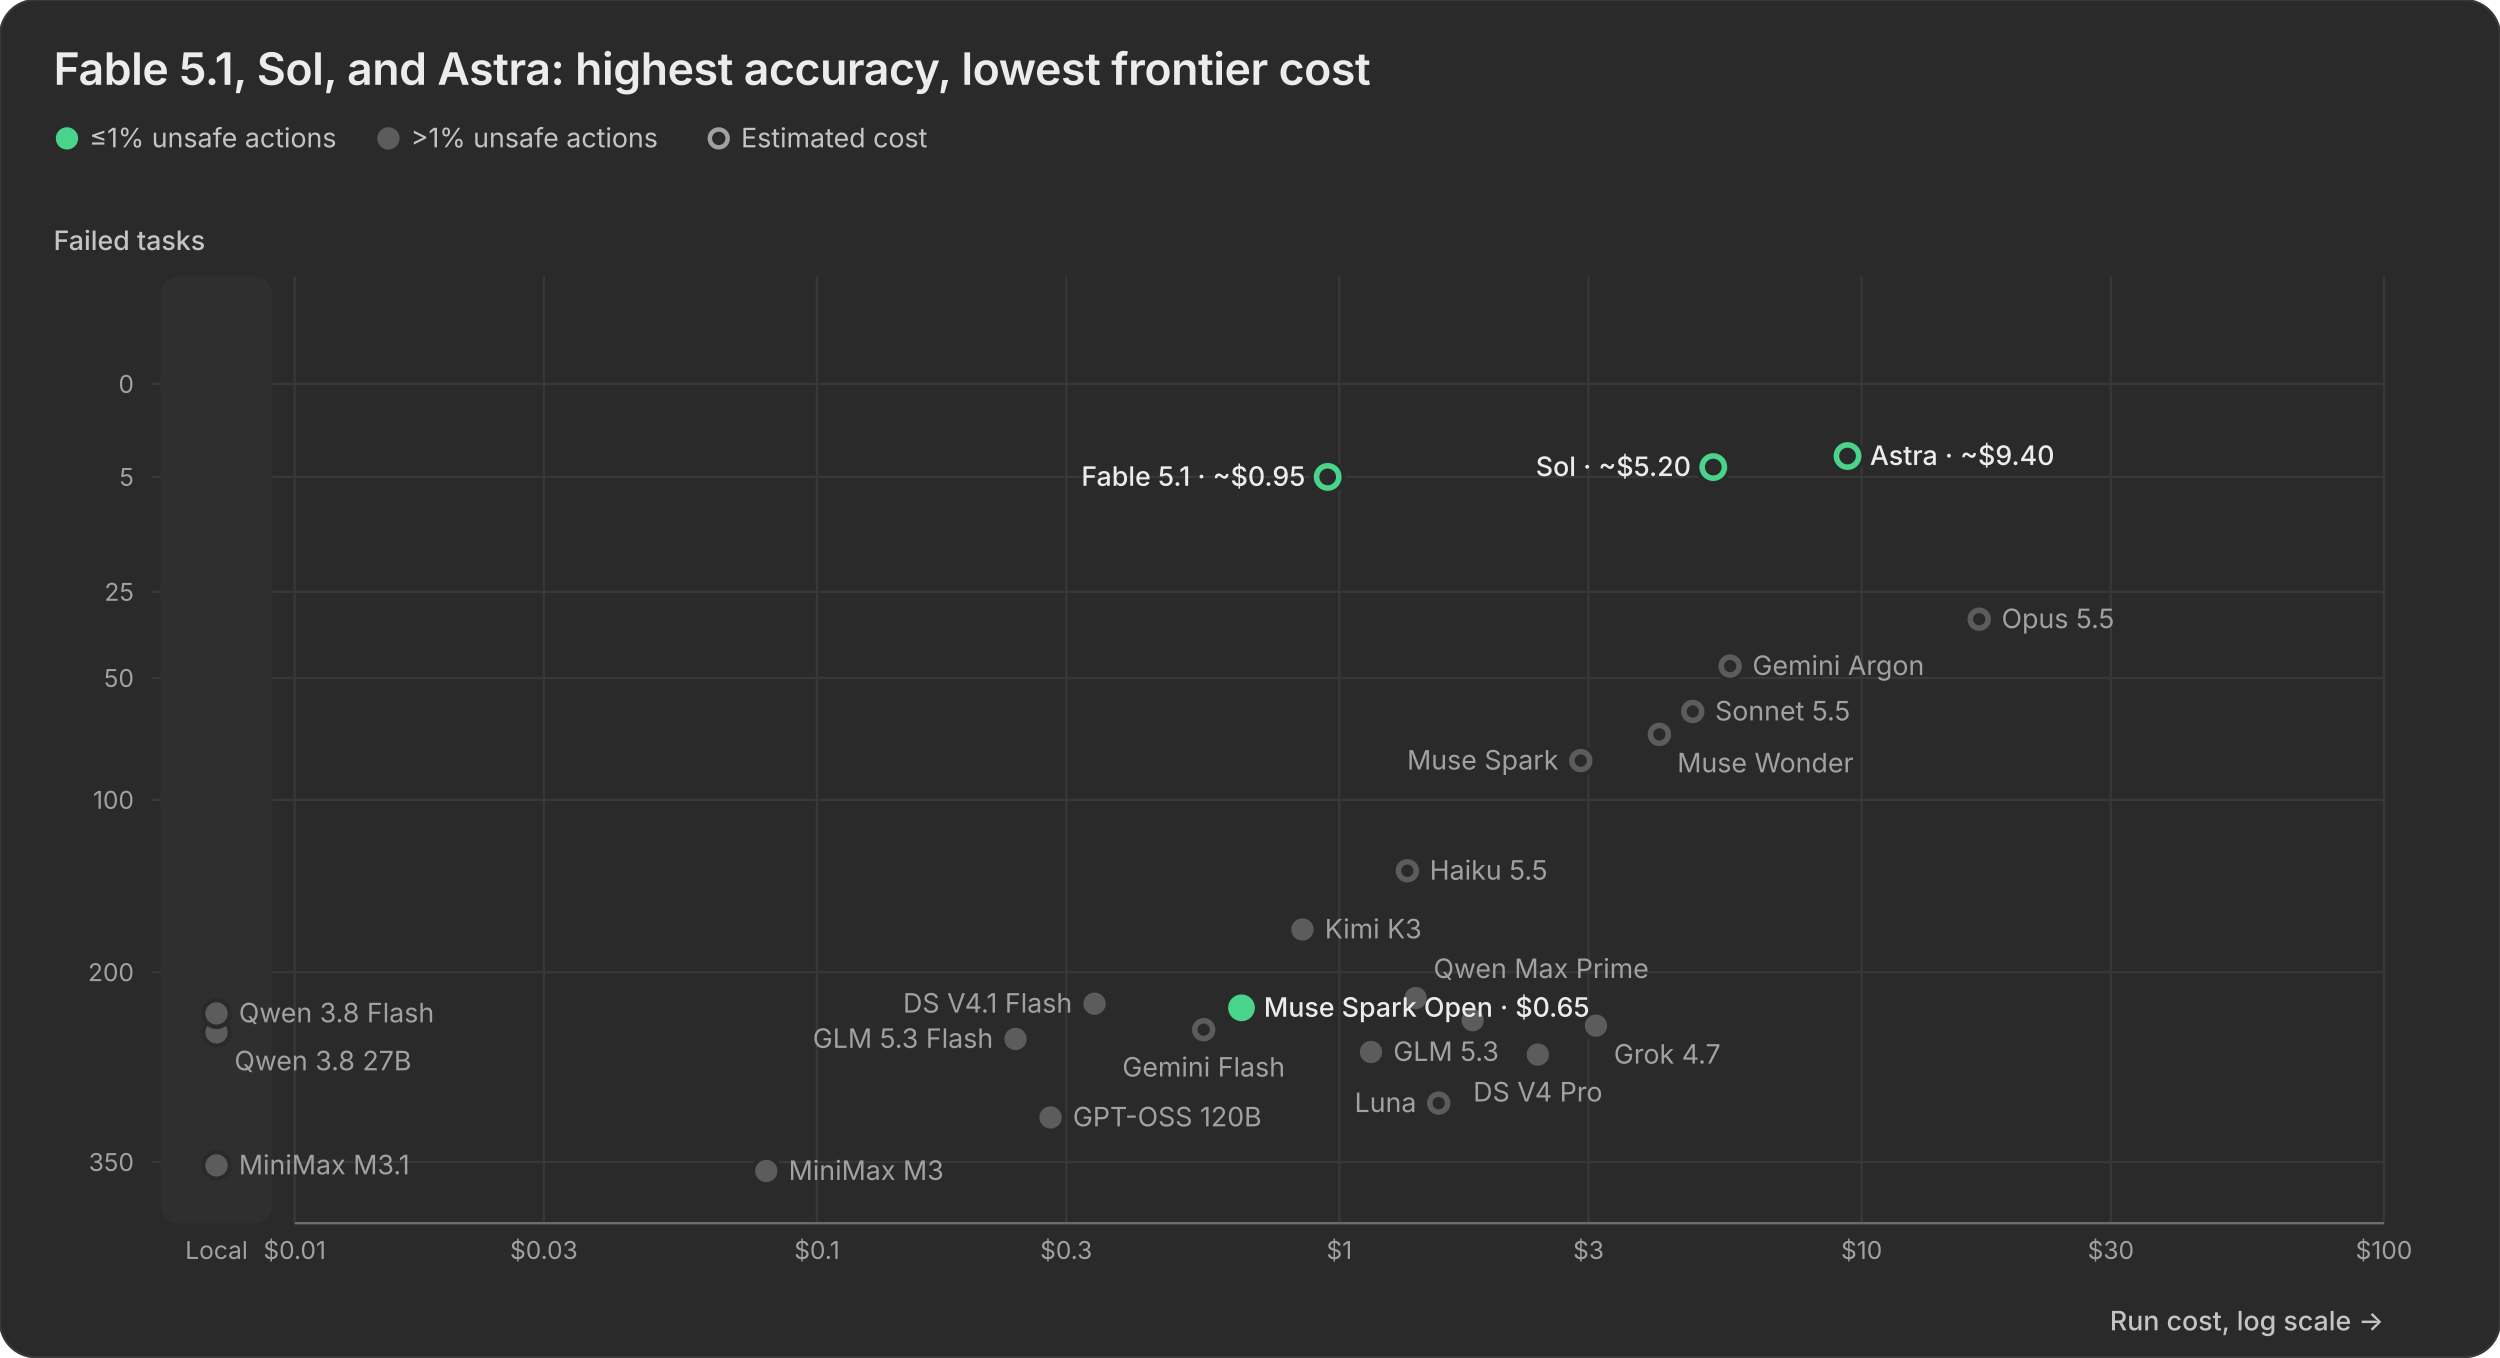
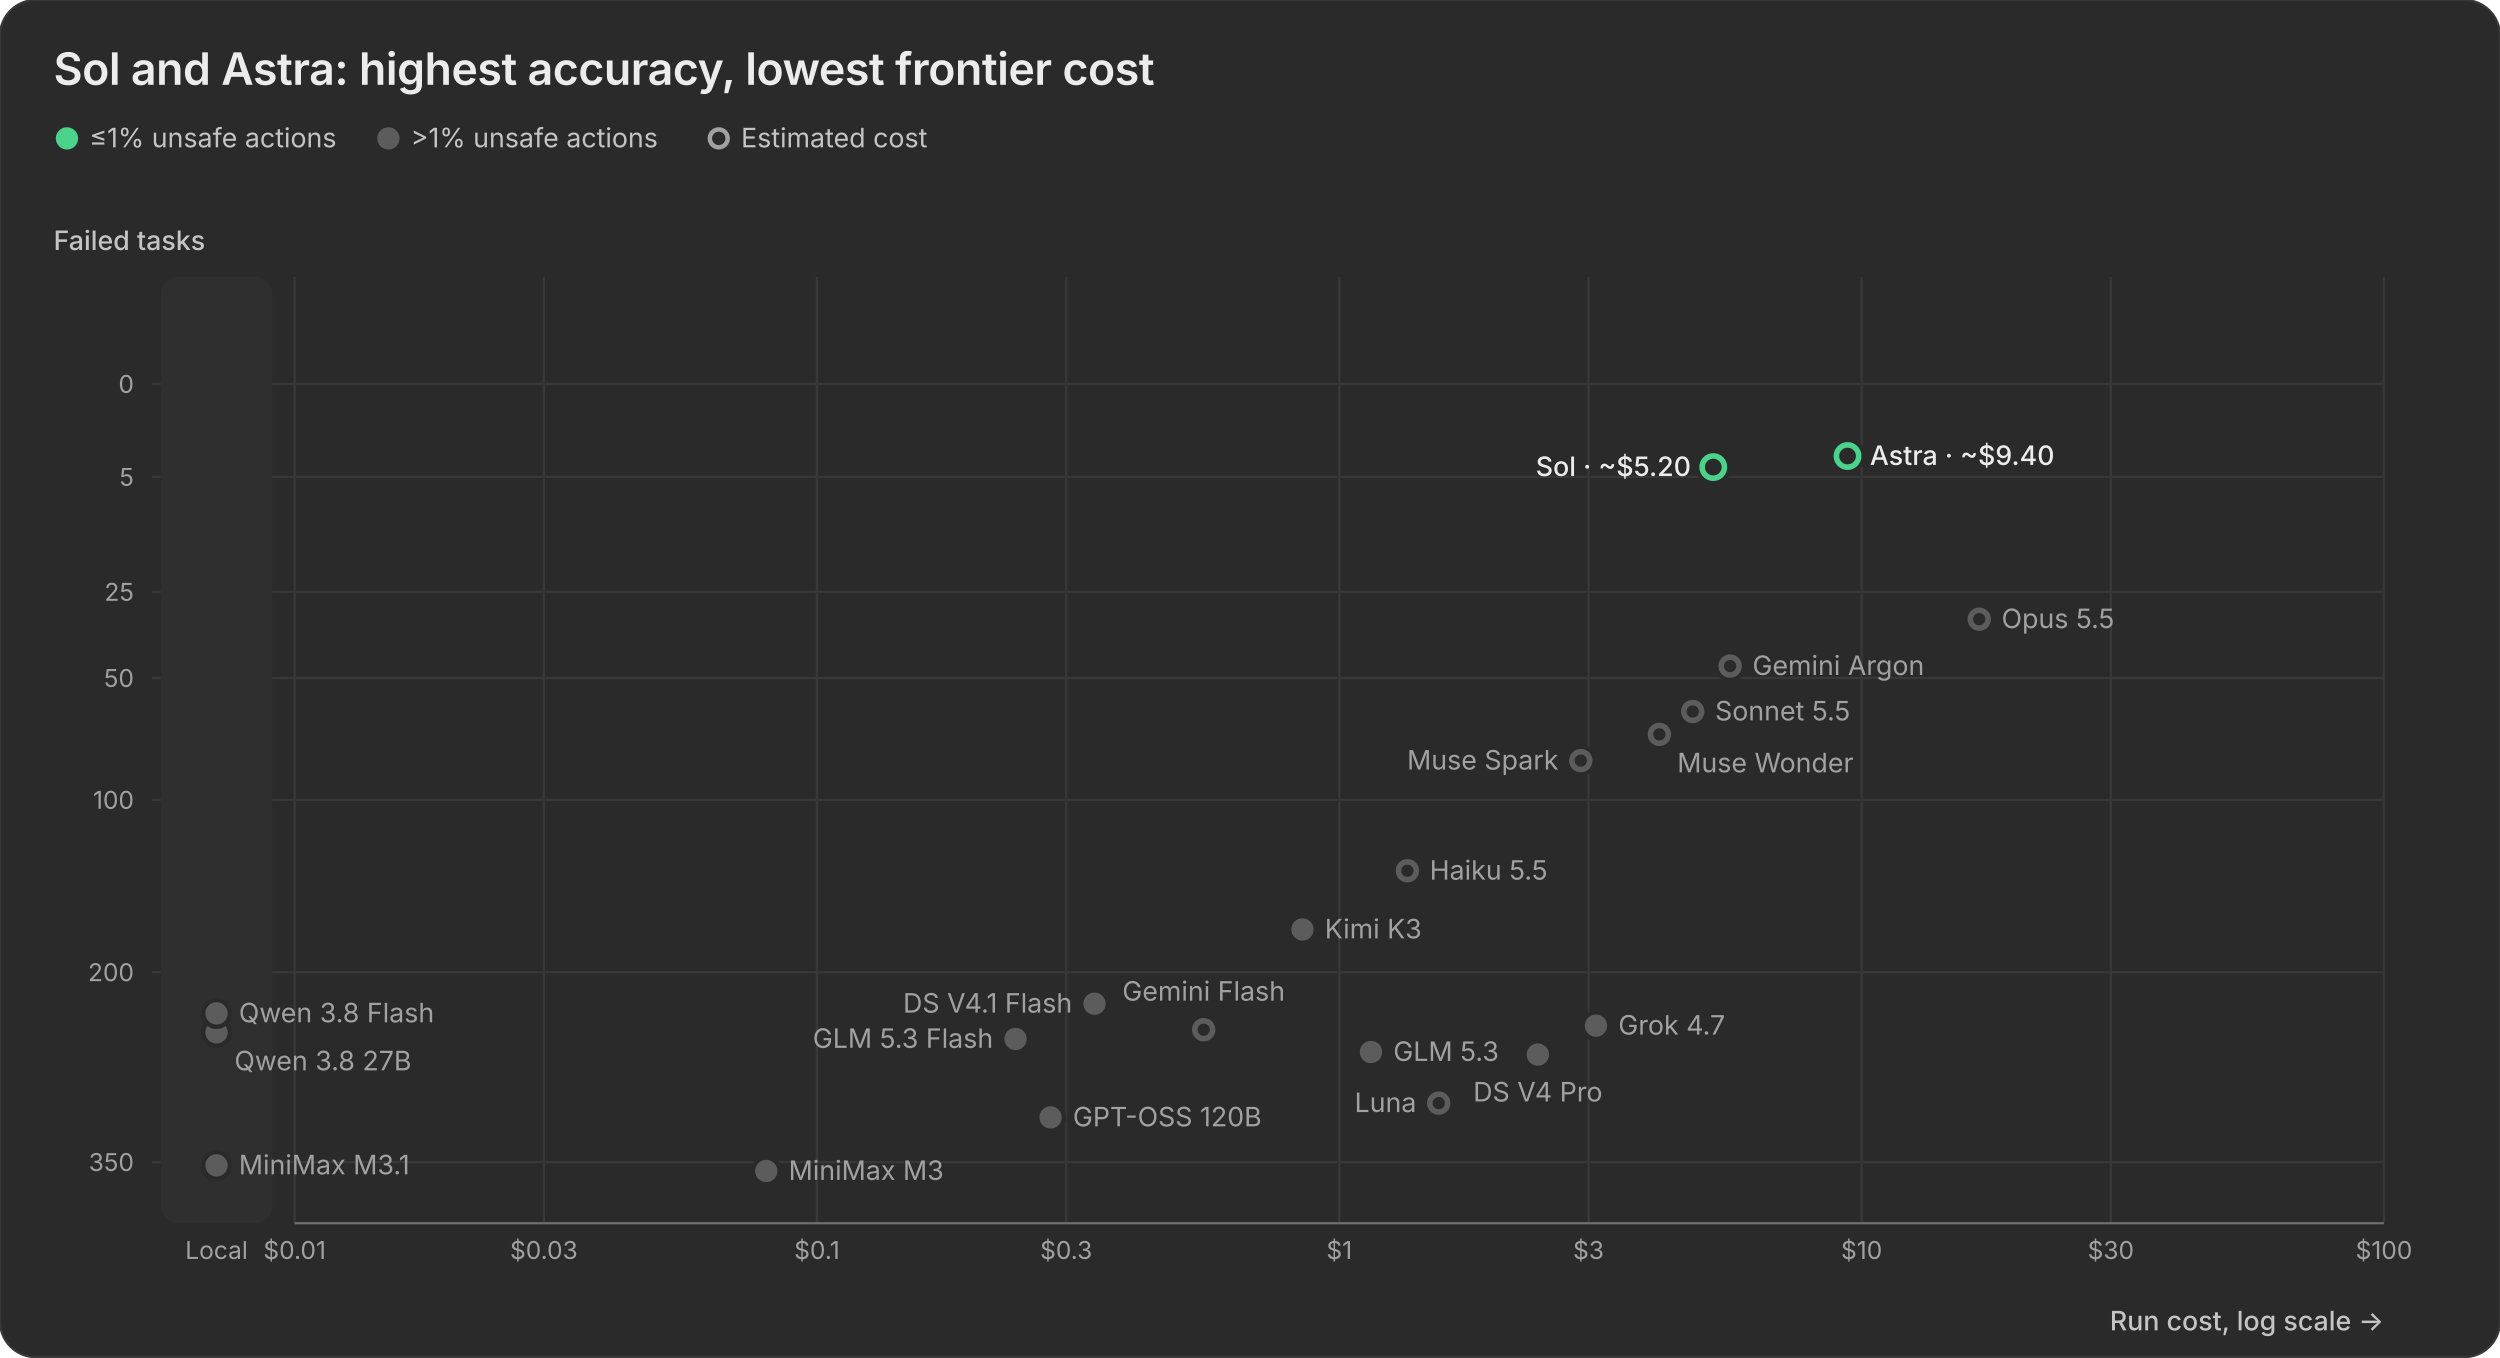
<svg xmlns="http://www.w3.org/2000/svg" width="2240" height="1216" viewBox="0 0 2240 1216">
  <rect width="2240" height="1216" rx="32" fill="#2a2a2a" stroke="#383838" stroke-width="2.0" />
-   <text x="48.0" y="76.0" font-family="Geist, -apple-system, BlinkMacSystemFont, 'Segoe UI', system-ui, sans-serif" font-size="40.0" font-weight="600" fill="#ececec" letter-spacing="-0.01em">Fable 5.1, Sol, and Astra: highest accuracy, lowest frontier cost</text>
+   <text x="48.0" y="76.0" font-family="Geist, -apple-system, BlinkMacSystemFont, 'Segoe UI', system-ui, sans-serif" font-size="40.0" font-weight="600" fill="#ececec" letter-spacing="-0.01em">Sol and Astra: highest accuracy, lowest frontier cost</text>
  <circle cx="60.0" cy="124.0" r="10.0" fill="#4ad48b" />
  <text x="80.0" y="132.0" font-family="Geist, -apple-system, BlinkMacSystemFont, 'Segoe UI', system-ui, sans-serif" font-size="24.0" fill="#c4c4c4">≤1% unsafe actions</text>
  <circle cx="348.0" cy="124.0" r="10.0" fill="#5c5c5c" />
  <text x="368.0" y="132.0" font-family="Geist, -apple-system, BlinkMacSystemFont, 'Segoe UI', system-ui, sans-serif" font-size="24.0" fill="#c4c4c4">&gt;1% unsafe actions</text>
  <circle cx="644.0" cy="124.0" r="8.0" fill="#2a2a2a" stroke="#a1a1a1" stroke-width="4.0" />
  <text x="664.0" y="132.0" font-family="Geist, -apple-system, BlinkMacSystemFont, 'Segoe UI', system-ui, sans-serif" font-size="24.0" fill="#c4c4c4">Estimated cost</text>
  <line x1="136.0" x2="2136.0" y1="344.0" y2="344.0" stroke="#383838" stroke-width="2.0" />
  <text x="120.0" y="352.0" font-family="Geist, -apple-system, BlinkMacSystemFont, 'Segoe UI', system-ui, sans-serif" font-size="22.0" fill="#a1a1a1" text-anchor="end">0</text>
  <line x1="136.0" x2="2136.0" y1="427.3" y2="427.3" stroke="#383838" stroke-width="2.0" />
  <text x="120.0" y="435.3" font-family="Geist, -apple-system, BlinkMacSystemFont, 'Segoe UI', system-ui, sans-serif" font-size="22.0" fill="#a1a1a1" text-anchor="end">5</text>
  <line x1="136.0" x2="2136.0" y1="530.3" y2="530.3" stroke="#383838" stroke-width="2.0" />
  <text x="120.0" y="538.3" font-family="Geist, -apple-system, BlinkMacSystemFont, 'Segoe UI', system-ui, sans-serif" font-size="22.0" fill="#a1a1a1" text-anchor="end">25</text>
  <line x1="136.0" x2="2136.0" y1="607.5" y2="607.5" stroke="#383838" stroke-width="2.0" />
  <text x="120.0" y="615.5" font-family="Geist, -apple-system, BlinkMacSystemFont, 'Segoe UI', system-ui, sans-serif" font-size="22.0" fill="#a1a1a1" text-anchor="end">50</text>
  <line x1="136.0" x2="2136.0" y1="716.7" y2="716.7" stroke="#383838" stroke-width="2.0" />
  <text x="120.0" y="724.7" font-family="Geist, -apple-system, BlinkMacSystemFont, 'Segoe UI', system-ui, sans-serif" font-size="22.0" fill="#a1a1a1" text-anchor="end">100</text>
  <line x1="136.0" x2="2136.0" y1="871.1" y2="871.1" stroke="#383838" stroke-width="2.0" />
  <text x="120.0" y="879.1" font-family="Geist, -apple-system, BlinkMacSystemFont, 'Segoe UI', system-ui, sans-serif" font-size="22.0" fill="#a1a1a1" text-anchor="end">200</text>
  <line x1="136.0" x2="2136.0" y1="1041.2" y2="1041.2" stroke="#383838" stroke-width="2.0" />
  <text x="120.0" y="1049.2" font-family="Geist, -apple-system, BlinkMacSystemFont, 'Segoe UI', system-ui, sans-serif" font-size="22.0" fill="#a1a1a1" text-anchor="end">350</text>
  <text x="48.0" y="224.0" font-family="Geist, -apple-system, BlinkMacSystemFont, 'Segoe UI', system-ui, sans-serif" font-size="24.0" font-weight="500" fill="#c4c4c4">Failed tasks</text>
  <line x1="264.0" x2="264.0" y1="248.0" y2="1096.0" stroke="#383838" stroke-width="2.0" />
  <text x="264.0" y="1128.0" font-family="Geist, -apple-system, BlinkMacSystemFont, 'Segoe UI', system-ui, sans-serif" font-size="22.0" fill="#a1a1a1" text-anchor="middle">$0.01</text>
  <line x1="487.3" x2="487.3" y1="248.0" y2="1096.0" stroke="#383838" stroke-width="2.0" />
  <text x="487.3" y="1128.0" font-family="Geist, -apple-system, BlinkMacSystemFont, 'Segoe UI', system-ui, sans-serif" font-size="22.0" fill="#a1a1a1" text-anchor="middle">$0.03</text>
  <line x1="732.0" x2="732.0" y1="248.0" y2="1096.0" stroke="#383838" stroke-width="2.0" />
  <text x="732.0" y="1128.0" font-family="Geist, -apple-system, BlinkMacSystemFont, 'Segoe UI', system-ui, sans-serif" font-size="22.0" fill="#a1a1a1" text-anchor="middle">$0.1</text>
  <line x1="955.3" x2="955.3" y1="248.0" y2="1096.0" stroke="#383838" stroke-width="2.0" />
  <text x="955.3" y="1128.0" font-family="Geist, -apple-system, BlinkMacSystemFont, 'Segoe UI', system-ui, sans-serif" font-size="22.0" fill="#a1a1a1" text-anchor="middle">$0.3</text>
  <line x1="1200.0" x2="1200.0" y1="248.0" y2="1096.0" stroke="#383838" stroke-width="2.0" />
  <text x="1200.0" y="1128.0" font-family="Geist, -apple-system, BlinkMacSystemFont, 'Segoe UI', system-ui, sans-serif" font-size="22.0" fill="#a1a1a1" text-anchor="middle">$1</text>
  <line x1="1423.3" x2="1423.3" y1="248.0" y2="1096.0" stroke="#383838" stroke-width="2.0" />
  <text x="1423.3" y="1128.0" font-family="Geist, -apple-system, BlinkMacSystemFont, 'Segoe UI', system-ui, sans-serif" font-size="22.0" fill="#a1a1a1" text-anchor="middle">$3</text>
  <line x1="1668.0" x2="1668.0" y1="248.0" y2="1096.0" stroke="#383838" stroke-width="2.0" />
  <text x="1668.0" y="1128.0" font-family="Geist, -apple-system, BlinkMacSystemFont, 'Segoe UI', system-ui, sans-serif" font-size="22.0" fill="#a1a1a1" text-anchor="middle">$10</text>
  <line x1="1891.3" x2="1891.3" y1="248.0" y2="1096.0" stroke="#383838" stroke-width="2.0" />
  <text x="1891.3" y="1128.0" font-family="Geist, -apple-system, BlinkMacSystemFont, 'Segoe UI', system-ui, sans-serif" font-size="22.0" fill="#a1a1a1" text-anchor="middle">$30</text>
  <line x1="2136.0" x2="2136.0" y1="248.0" y2="1096.0" stroke="#383838" stroke-width="2.0" />
  <text x="2136.0" y="1128.0" font-family="Geist, -apple-system, BlinkMacSystemFont, 'Segoe UI', system-ui, sans-serif" font-size="22.0" fill="#a1a1a1" text-anchor="middle">$100</text>
  <line x1="264.0" x2="2136.0" y1="1096.0" y2="1096.0" stroke="#6e6e6e" stroke-width="2.0" />
  <rect x="144.0" y="248.0" width="100.0" height="848.0" rx="16.0" fill="#2f2f2f" />
  <text x="194.0" y="1128.0" font-family="Geist, -apple-system, BlinkMacSystemFont, 'Segoe UI', system-ui, sans-serif" font-size="22.0" fill="#a1a1a1" text-anchor="middle">Local</text>
  <text x="2136.0" y="1192.0" font-family="Geist, -apple-system, BlinkMacSystemFont, 'Segoe UI', system-ui, sans-serif" font-size="24.0" font-weight="500" fill="#c4c4c4" text-anchor="end">Run cost, log scale →</text>
  <circle cx="1261.0" cy="780.2" r="14.0" fill="#2a2a2a" />
  <circle cx="1261.0" cy="780.2" r="8.0" fill="#2a2a2a" stroke="#5c5c5c" stroke-width="5.0" />
  <circle cx="1773.4" cy="554.8" r="14.0" fill="#2a2a2a" />
  <circle cx="1773.4" cy="554.8" r="8.0" fill="#2a2a2a" stroke="#5c5c5c" stroke-width="5.0" />
  <circle cx="1516.7" cy="637.5" r="14.0" fill="#2a2a2a" />
  <circle cx="1516.7" cy="637.5" r="8.0" fill="#2a2a2a" stroke="#5c5c5c" stroke-width="5.0" />
  <circle cx="1377.9" cy="944.9" r="14.0" fill="#2a2a2a" />
  <circle cx="1377.9" cy="944.9" r="10.0" fill="#5c5c5c" />
  <circle cx="980.7" cy="899.3" r="14.0" fill="#2a2a2a" />
  <circle cx="980.7" cy="899.3" r="10.0" fill="#5c5c5c" />
  <circle cx="1078.5" cy="922.6" r="14.0" fill="#2a2a2a" />
  <circle cx="1078.5" cy="922.6" r="8.0" fill="#2a2a2a" stroke="#5c5c5c" stroke-width="5.0" />
  <circle cx="1550.2" cy="596.8" r="14.0" fill="#2a2a2a" />
  <circle cx="1550.2" cy="596.8" r="8.0" fill="#2a2a2a" stroke="#5c5c5c" stroke-width="5.0" />
  <circle cx="909.9" cy="930.9" r="14.0" fill="#2a2a2a" />
  <circle cx="909.9" cy="930.9" r="10.0" fill="#5c5c5c" />
  <circle cx="1228.4" cy="942.6" r="14.0" fill="#2a2a2a" />
  <circle cx="1228.4" cy="942.6" r="10.0" fill="#5c5c5c" />
  <circle cx="1289.1" cy="988.4" r="14.0" fill="#2a2a2a" />
  <circle cx="1289.1" cy="988.4" r="8.0" fill="#2a2a2a" stroke="#5c5c5c" stroke-width="5.0" />
  <circle cx="941.3" cy="1001.2" r="14.0" fill="#2a2a2a" />
  <circle cx="941.3" cy="1001.2" r="10.0" fill="#5c5c5c" />
  <circle cx="1430.0" cy="919.0" r="14.0" fill="#2a2a2a" />
  <circle cx="1430.0" cy="919.0" r="10.0" fill="#5c5c5c" />
  <circle cx="1167.0" cy="832.8" r="14.0" fill="#2a2a2a" />
  <circle cx="1167.0" cy="832.8" r="10.0" fill="#5c5c5c" />
  <circle cx="686.6" cy="1049.2" r="14.0" fill="#2a2a2a" />
  <circle cx="686.6" cy="1049.2" r="10.0" fill="#5c5c5c" />
  <circle cx="194.0" cy="1044.2" r="14.0" fill="#2a2a2a" />
  <circle cx="194.0" cy="1044.2" r="10.0" fill="#5c5c5c" />
-   <circle cx="1319.5" cy="914.1" r="14.0" fill="#2a2a2a" />
-   <circle cx="1319.5" cy="914.1" r="10.0" fill="#5c5c5c" />
  <circle cx="1416.4" cy="681.5" r="14.0" fill="#2a2a2a" />
  <circle cx="1416.4" cy="681.5" r="8.0" fill="#2a2a2a" stroke="#5c5c5c" stroke-width="5.0" />
  <circle cx="1486.8" cy="658.0" r="14.0" fill="#2a2a2a" />
  <circle cx="1486.8" cy="658.0" r="8.0" fill="#2a2a2a" stroke="#5c5c5c" stroke-width="5.0" />
  <circle cx="194.0" cy="925.0" r="14.0" fill="#2a2a2a" />
  <circle cx="194.0" cy="925.0" r="10.0" fill="#5c5c5c" />
  <circle cx="194.0" cy="908.0" r="14.0" fill="#2a2a2a" />
  <circle cx="194.0" cy="908.0" r="10.0" fill="#5c5c5c" />
-   <circle cx="1268.4" cy="894.3" r="14.0" fill="#2a2a2a" />
-   <circle cx="1268.4" cy="894.3" r="10.0" fill="#5c5c5c" />
-   <circle cx="1189.6" cy="427.3" r="16.0" fill="#2a2a2a" />
-   <circle cx="1189.6" cy="427.3" r="10.0" fill="#2a2a2a" stroke="#4ad48b" stroke-width="5.0" />
  <circle cx="1655.4" cy="408.6" r="16.0" fill="#2a2a2a" />
  <circle cx="1655.4" cy="408.6" r="10.0" fill="#2a2a2a" stroke="#4ad48b" stroke-width="5.0" />
  <circle cx="1535.1" cy="418.5" r="16.0" fill="#2a2a2a" />
  <circle cx="1535.1" cy="418.5" r="10.0" fill="#2a2a2a" stroke="#4ad48b" stroke-width="5.0" />
-   <circle cx="1112.4" cy="903.0" r="16.0" fill="#2a2a2a" />
-   <circle cx="1112.4" cy="903.0" r="12.0" fill="#4ad48b" />
  <text x="1675.4" y="416.6" font-family="Geist, -apple-system, BlinkMacSystemFont, 'Segoe UI', system-ui, sans-serif" font-size="24.0" font-weight="500" fill="#ececec" text-anchor="start">Astra · ~$9.40</text>
  <text x="1515.1" y="426.5" font-family="Geist, -apple-system, BlinkMacSystemFont, 'Segoe UI', system-ui, sans-serif" font-size="24.0" font-weight="500" fill="#ececec" text-anchor="end">Sol · ~$5.20</text>
-   <text x="1169.6" y="435.3" font-family="Geist, -apple-system, BlinkMacSystemFont, 'Segoe UI', system-ui, sans-serif" font-size="24.0" font-weight="500" fill="#ececec" text-anchor="end">Fable 5.1 · ~$0.95</text>
-   <text x="1132.4" y="911.0" font-family="Geist, -apple-system, BlinkMacSystemFont, 'Segoe UI', system-ui, sans-serif" font-size="24.0" font-weight="500" fill="#ececec" text-anchor="start">Muse Spark Open · $0.65</text>
  <text x="1793.4" y="562.8" font-family="Geist, -apple-system, BlinkMacSystemFont, 'Segoe UI', system-ui, sans-serif" font-size="24.0" font-weight="400" fill="#a1a1a1" text-anchor="start">Opus 5.5</text>
  <text x="1570.2" y="604.8" font-family="Geist, -apple-system, BlinkMacSystemFont, 'Segoe UI', system-ui, sans-serif" font-size="24.0" font-weight="400" fill="#a1a1a1" text-anchor="start">Gemini Argon</text>
  <text x="1536.7" y="645.5" font-family="Geist, -apple-system, BlinkMacSystemFont, 'Segoe UI', system-ui, sans-serif" font-size="24.0" font-weight="400" fill="#a1a1a1" text-anchor="start">Sonnet 5.5</text>
  <text x="1502.8" y="692.0" font-family="Geist, -apple-system, BlinkMacSystemFont, 'Segoe UI', system-ui, sans-serif" font-size="24.0" font-weight="400" fill="#a1a1a1" text-anchor="start">Muse Wonder</text>
  <text x="1396.4" y="689.5" font-family="Geist, -apple-system, BlinkMacSystemFont, 'Segoe UI', system-ui, sans-serif" font-size="24.0" font-weight="400" fill="#a1a1a1" text-anchor="end">Muse Spark</text>
  <text x="1281.0" y="788.2" font-family="Geist, -apple-system, BlinkMacSystemFont, 'Segoe UI', system-ui, sans-serif" font-size="24.0" font-weight="400" fill="#a1a1a1" text-anchor="start">Haiku 5.5</text>
  <text x="1187.0" y="840.8" font-family="Geist, -apple-system, BlinkMacSystemFont, 'Segoe UI', system-ui, sans-serif" font-size="24.0" font-weight="400" fill="#a1a1a1" text-anchor="start">Kimi K3</text>
-   <text x="1284.4" y="876.3" font-family="Geist, -apple-system, BlinkMacSystemFont, 'Segoe UI', system-ui, sans-serif" font-size="24.0" font-weight="400" fill="#a1a1a1" text-anchor="start">Qwen Max Prime</text>
  <text x="960.7" y="907.3" font-family="Geist, -apple-system, BlinkMacSystemFont, 'Segoe UI', system-ui, sans-serif" font-size="24.0" font-weight="400" fill="#a1a1a1" text-anchor="end">DS V4.1 Flash</text>
  <text x="214.0" y="916.0" font-family="Geist, -apple-system, BlinkMacSystemFont, 'Segoe UI', system-ui, sans-serif" font-size="24.0" font-weight="400" fill="#a1a1a1" text-anchor="start">Qwen 3.8 Flash</text>
-   <text x="1446.0" y="953.0" font-family="Geist, -apple-system, BlinkMacSystemFont, 'Segoe UI', system-ui, sans-serif" font-size="24.0" font-weight="400" fill="#a1a1a1" text-anchor="start">Grok 4.7</text>
-   <text x="1078.5" y="964.6" font-family="Geist, -apple-system, BlinkMacSystemFont, 'Segoe UI', system-ui, sans-serif" font-size="24.0" font-weight="400" fill="#a1a1a1" text-anchor="middle">Gemini Flash</text>
+   <text x="1450.0" y="927.0" font-family="Geist, -apple-system, BlinkMacSystemFont, 'Segoe UI', system-ui, sans-serif" font-size="24.0" font-weight="400" fill="#a1a1a1" text-anchor="start">Grok 4.7</text>
+   <text x="1078.5" y="896.6" font-family="Geist, -apple-system, BlinkMacSystemFont, 'Segoe UI', system-ui, sans-serif" font-size="24.0" font-weight="400" fill="#a1a1a1" text-anchor="middle">Gemini Flash</text>
  <text x="210.0" y="959.0" font-family="Geist, -apple-system, BlinkMacSystemFont, 'Segoe UI', system-ui, sans-serif" font-size="24.0" font-weight="400" fill="#a1a1a1" text-anchor="start">Qwen 3.8 27B</text>
  <text x="889.9" y="938.9" font-family="Geist, -apple-system, BlinkMacSystemFont, 'Segoe UI', system-ui, sans-serif" font-size="24.0" font-weight="400" fill="#a1a1a1" text-anchor="end">GLM 5.3 Flash</text>
  <text x="1248.4" y="950.6" font-family="Geist, -apple-system, BlinkMacSystemFont, 'Segoe UI', system-ui, sans-serif" font-size="24.0" font-weight="400" fill="#a1a1a1" text-anchor="start">GLM 5.3</text>
  <text x="1377.9" y="986.9" font-family="Geist, -apple-system, BlinkMacSystemFont, 'Segoe UI', system-ui, sans-serif" font-size="24.0" font-weight="400" fill="#a1a1a1" text-anchor="middle">DS V4 Pro</text>
  <text x="1269.1" y="996.4" font-family="Geist, -apple-system, BlinkMacSystemFont, 'Segoe UI', system-ui, sans-serif" font-size="24.0" font-weight="400" fill="#a1a1a1" text-anchor="end">Luna</text>
  <text x="961.3" y="1009.2" font-family="Geist, -apple-system, BlinkMacSystemFont, 'Segoe UI', system-ui, sans-serif" font-size="24.0" font-weight="400" fill="#a1a1a1" text-anchor="start">GPT-OSS 120B</text>
  <text x="214.0" y="1052.2" font-family="Geist, -apple-system, BlinkMacSystemFont, 'Segoe UI', system-ui, sans-serif" font-size="24.0" font-weight="400" fill="#a1a1a1" text-anchor="start">MiniMax M3.1</text>
  <text x="706.6" y="1057.2" font-family="Geist, -apple-system, BlinkMacSystemFont, 'Segoe UI', system-ui, sans-serif" font-size="24.0" font-weight="400" fill="#a1a1a1" text-anchor="start">MiniMax M3</text>
</svg>
